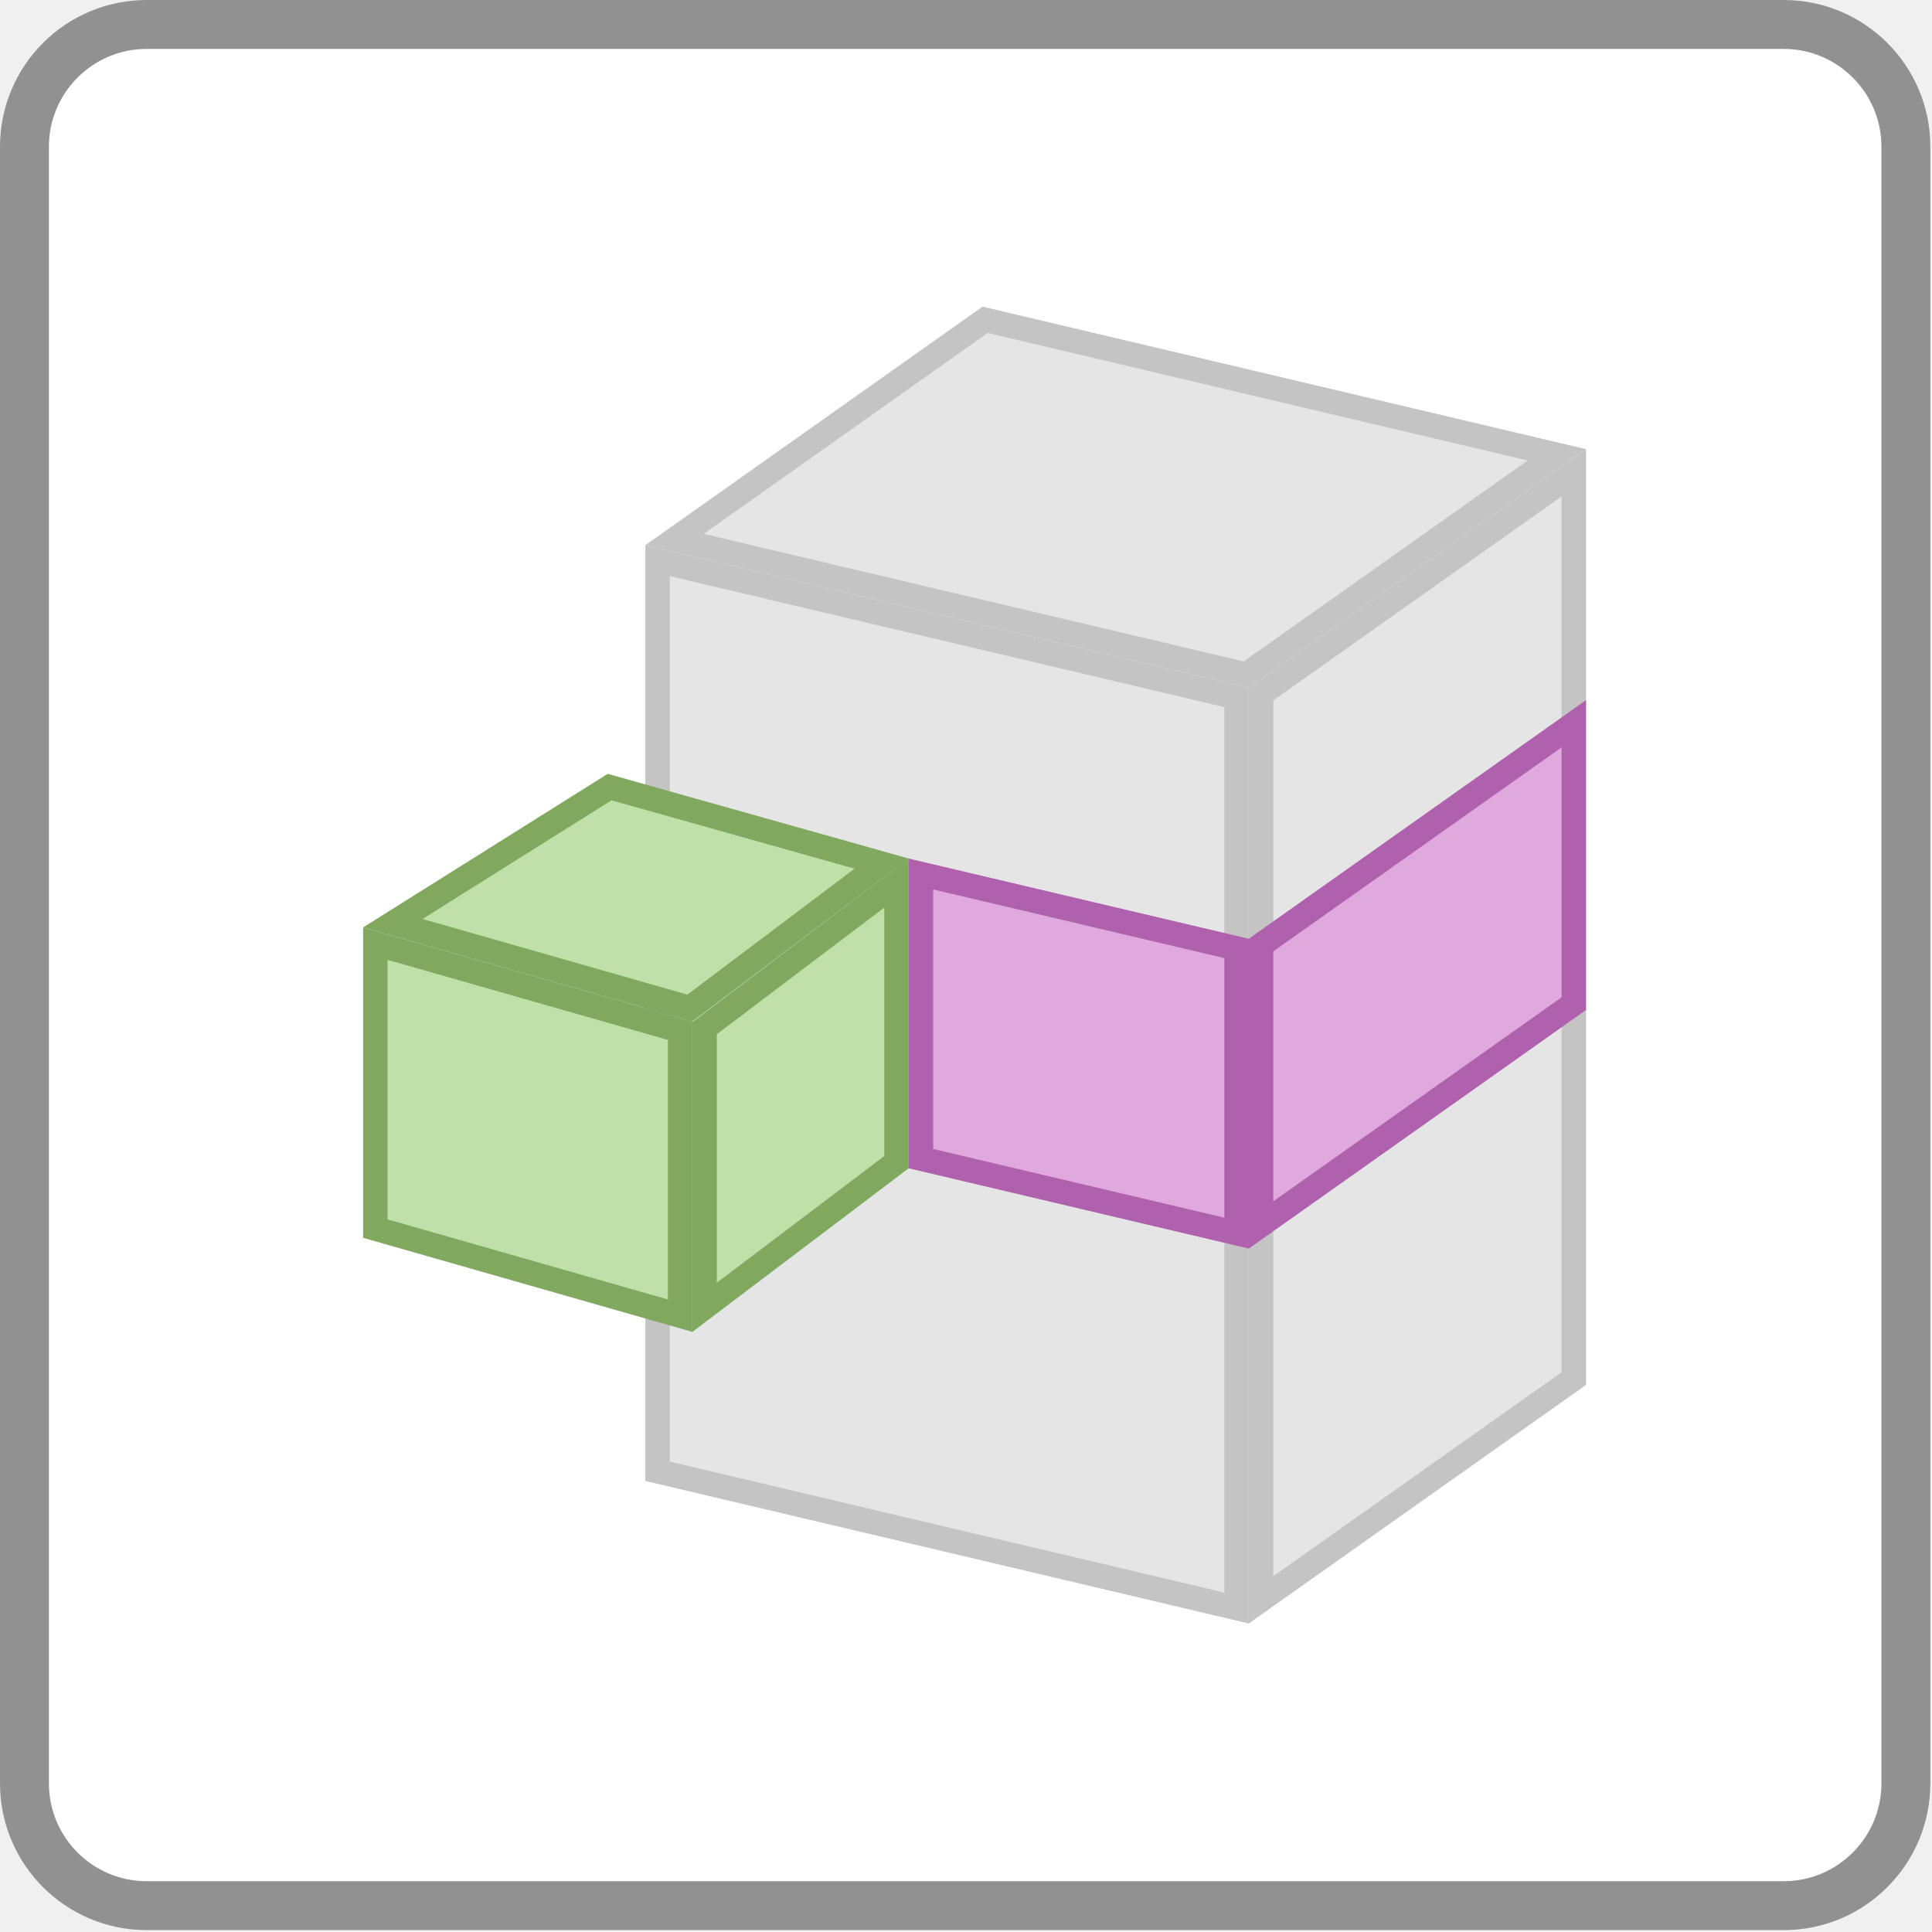
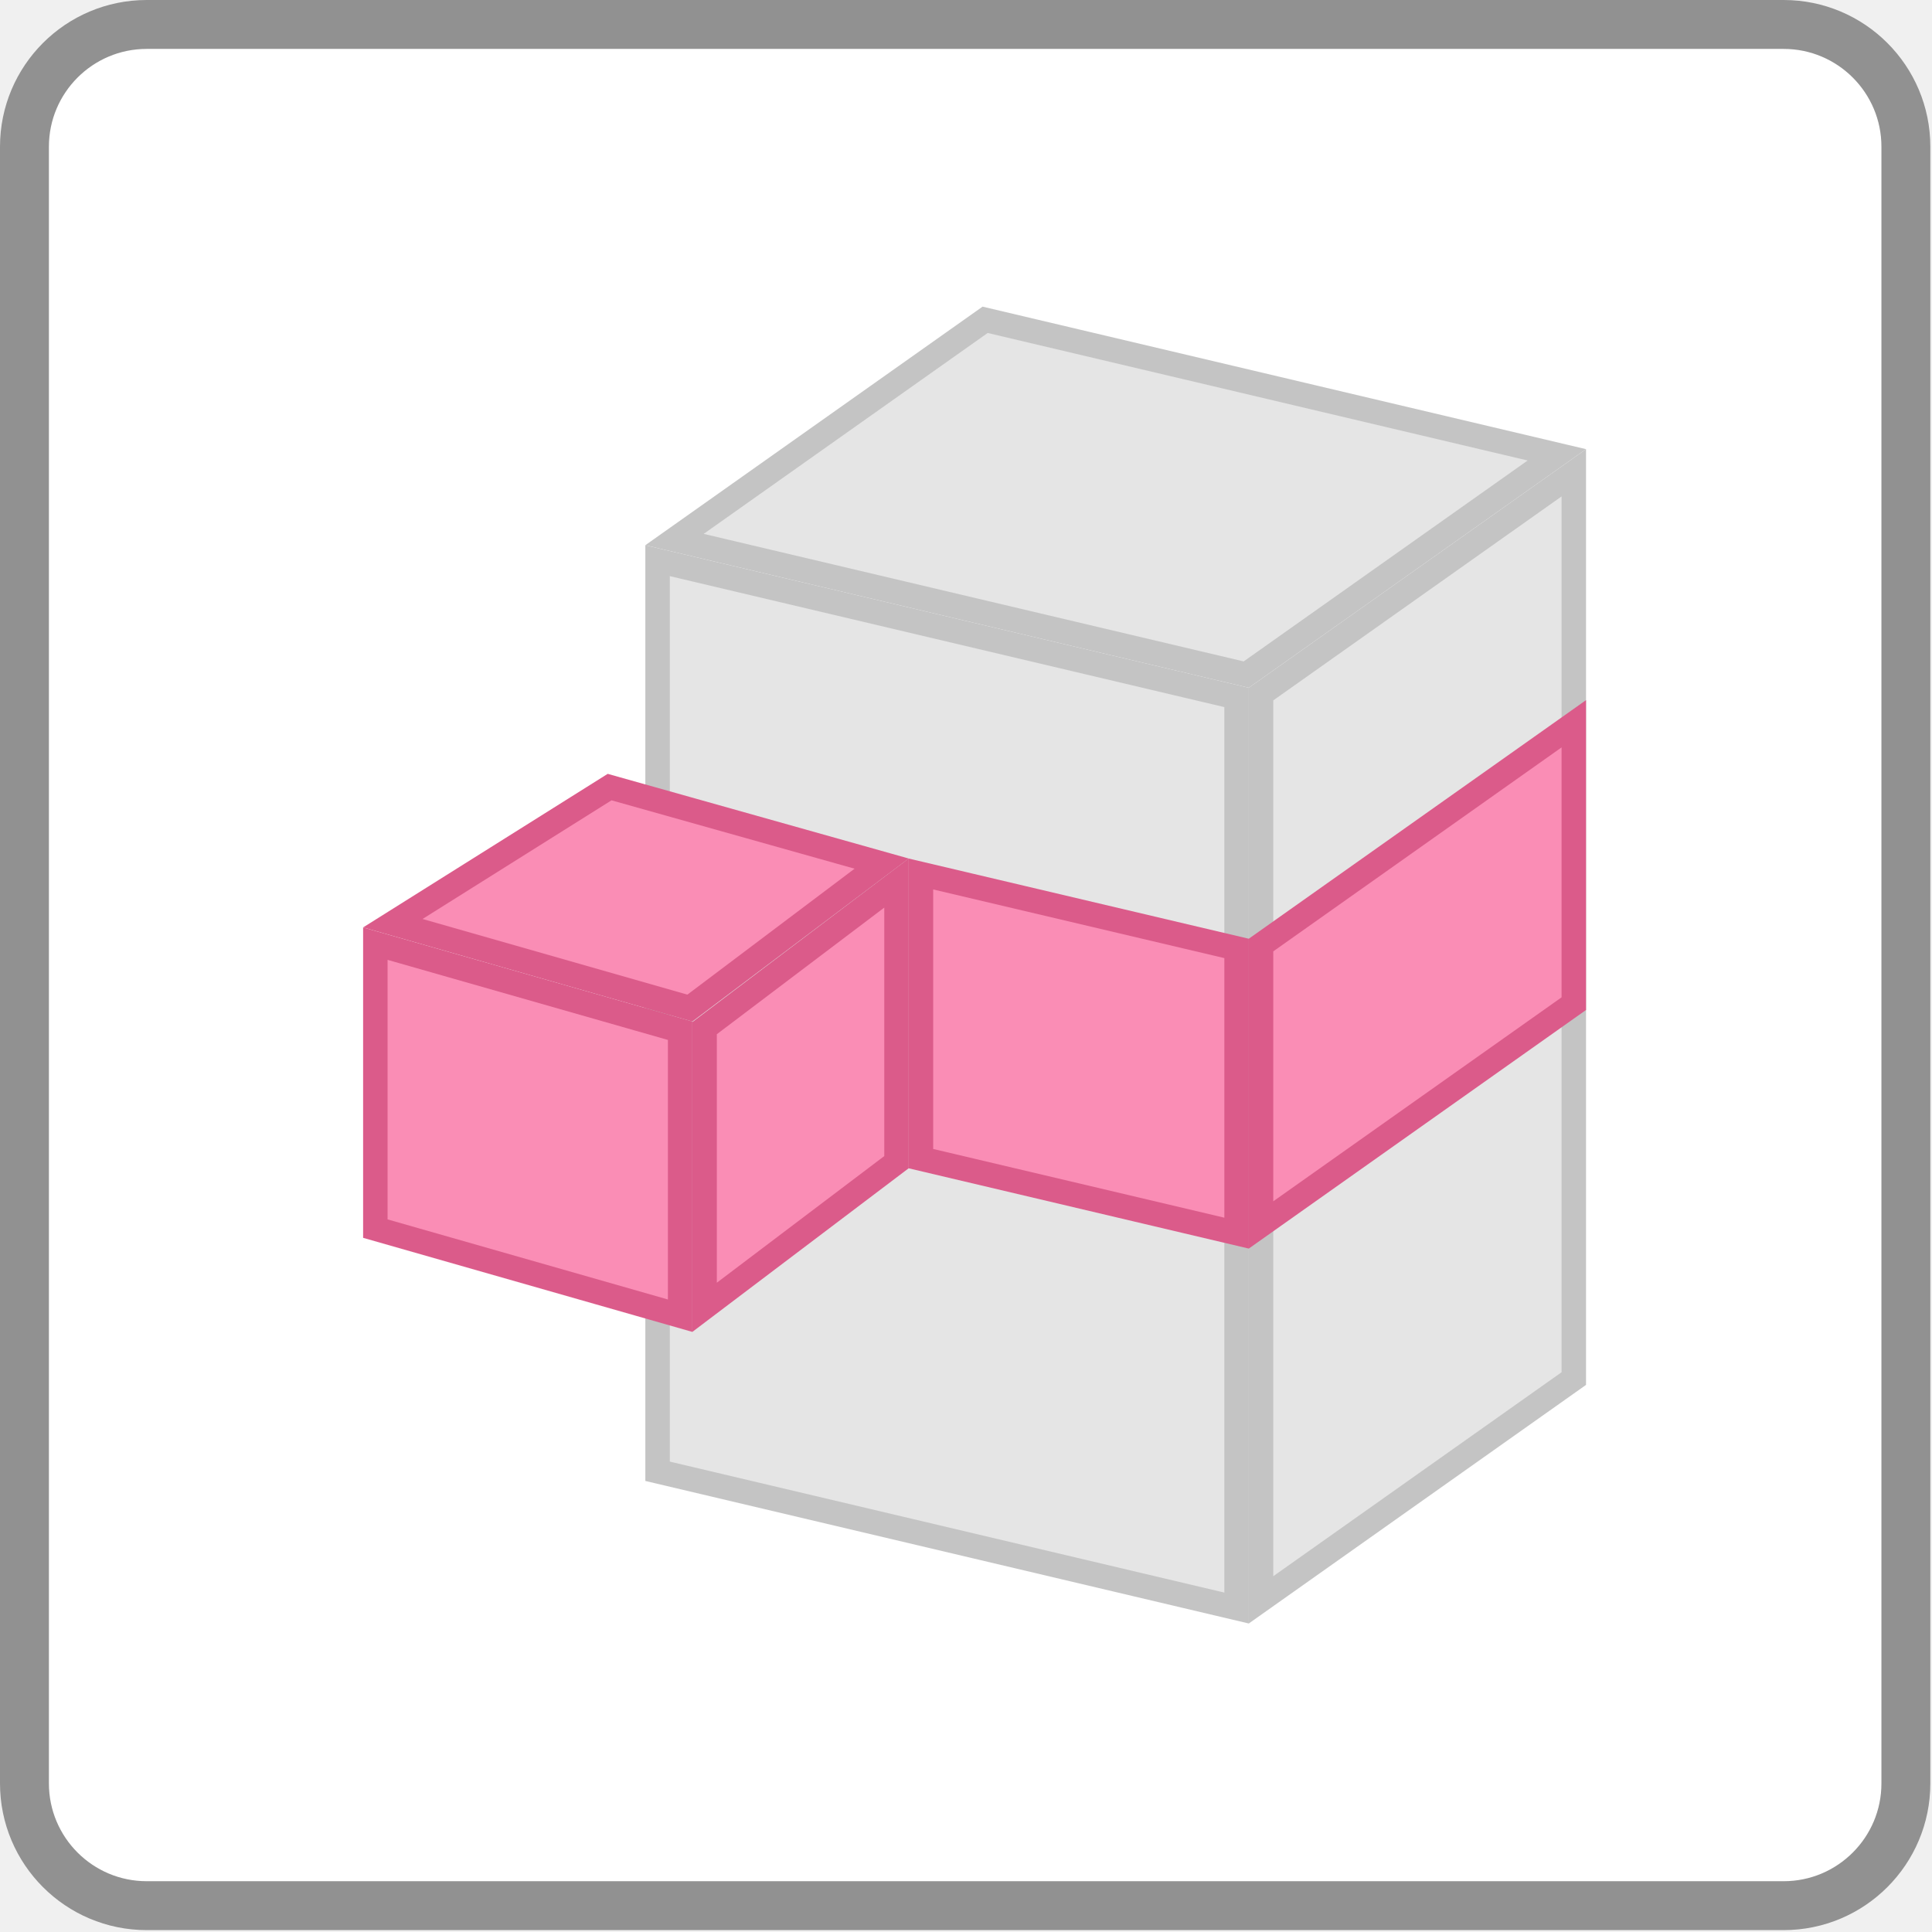
<svg xmlns="http://www.w3.org/2000/svg" width="79" height="79" viewBox="0 0 79 79" fill="none">
  <rect x="1" y="1" width="76.932" height="76.923" rx="5" fill="white" stroke="#919191" stroke-width="2" />
  <path d="M26.888 60.161V22.926L50.564 28.518V65.753L26.888 60.161Z" fill="#E5E5E5" stroke="#C4C4C4" />
  <path d="M51.564 65.418V28.381L64.353 19.333V56.37L51.564 65.418Z" fill="#E5E5E5" stroke="#C4C4C4" />
-   <path d="M51.564 50.088V38.643L64.353 29.595V41.04L51.564 50.088Z" fill="#E0A9DE" stroke="#B061AD" />
-   <path d="M28.811 53.456V42.041L36.658 36.107V47.521L28.811 53.456Z" fill="#C1E0A9" stroke="#80A95F" />
-   <path d="M15.348 50.238L15.348 38.586L27.811 42.146L27.811 53.799L15.348 50.238Z" fill="#C1E0A9" stroke="#80A95F" />
-   <path d="M37.658 47.377V35.738L50.564 38.781V50.423L37.658 47.377Z" fill="#E0A9DE" stroke="#B061AD" />
+   <path d="M51.564 50.088V38.643L64.353 29.595V41.04L51.564 50.088Z" fill="#FA8DB5" stroke="#DB5B8A" />
+   <path d="M28.811 53.456V42.041L36.658 36.107V47.521L28.811 53.456Z" fill="#FA8DB5" stroke="#DB5B8A" />
+   <path d="M15.348 50.238L15.348 38.586L27.811 42.146L27.811 53.799L15.348 50.238Z" fill="#FA8DB5" stroke="#DB5B8A" />
+   <path d="M37.658 47.377V35.738L50.564 38.781V50.423L37.658 47.377Z" fill="#FA8DB5" stroke="#DB5B8A" />
  <path d="M27.581 22.062L40.282 13.077L63.66 18.598L50.959 27.584L27.581 22.062Z" fill="#E5E5E5" stroke="#C4C4C4" />
-   <path d="M16.063 37.75L24.927 32.184L36.051 35.313L28.209 41.22L16.063 37.75Z" fill="#C1E0A9" stroke="#80A95F" />
+   <path d="M16.063 37.75L24.927 32.184L36.051 35.313L28.209 41.22L16.063 37.75Z" fill="#FA8DB5" stroke="#DB5B8A" />
</svg>
